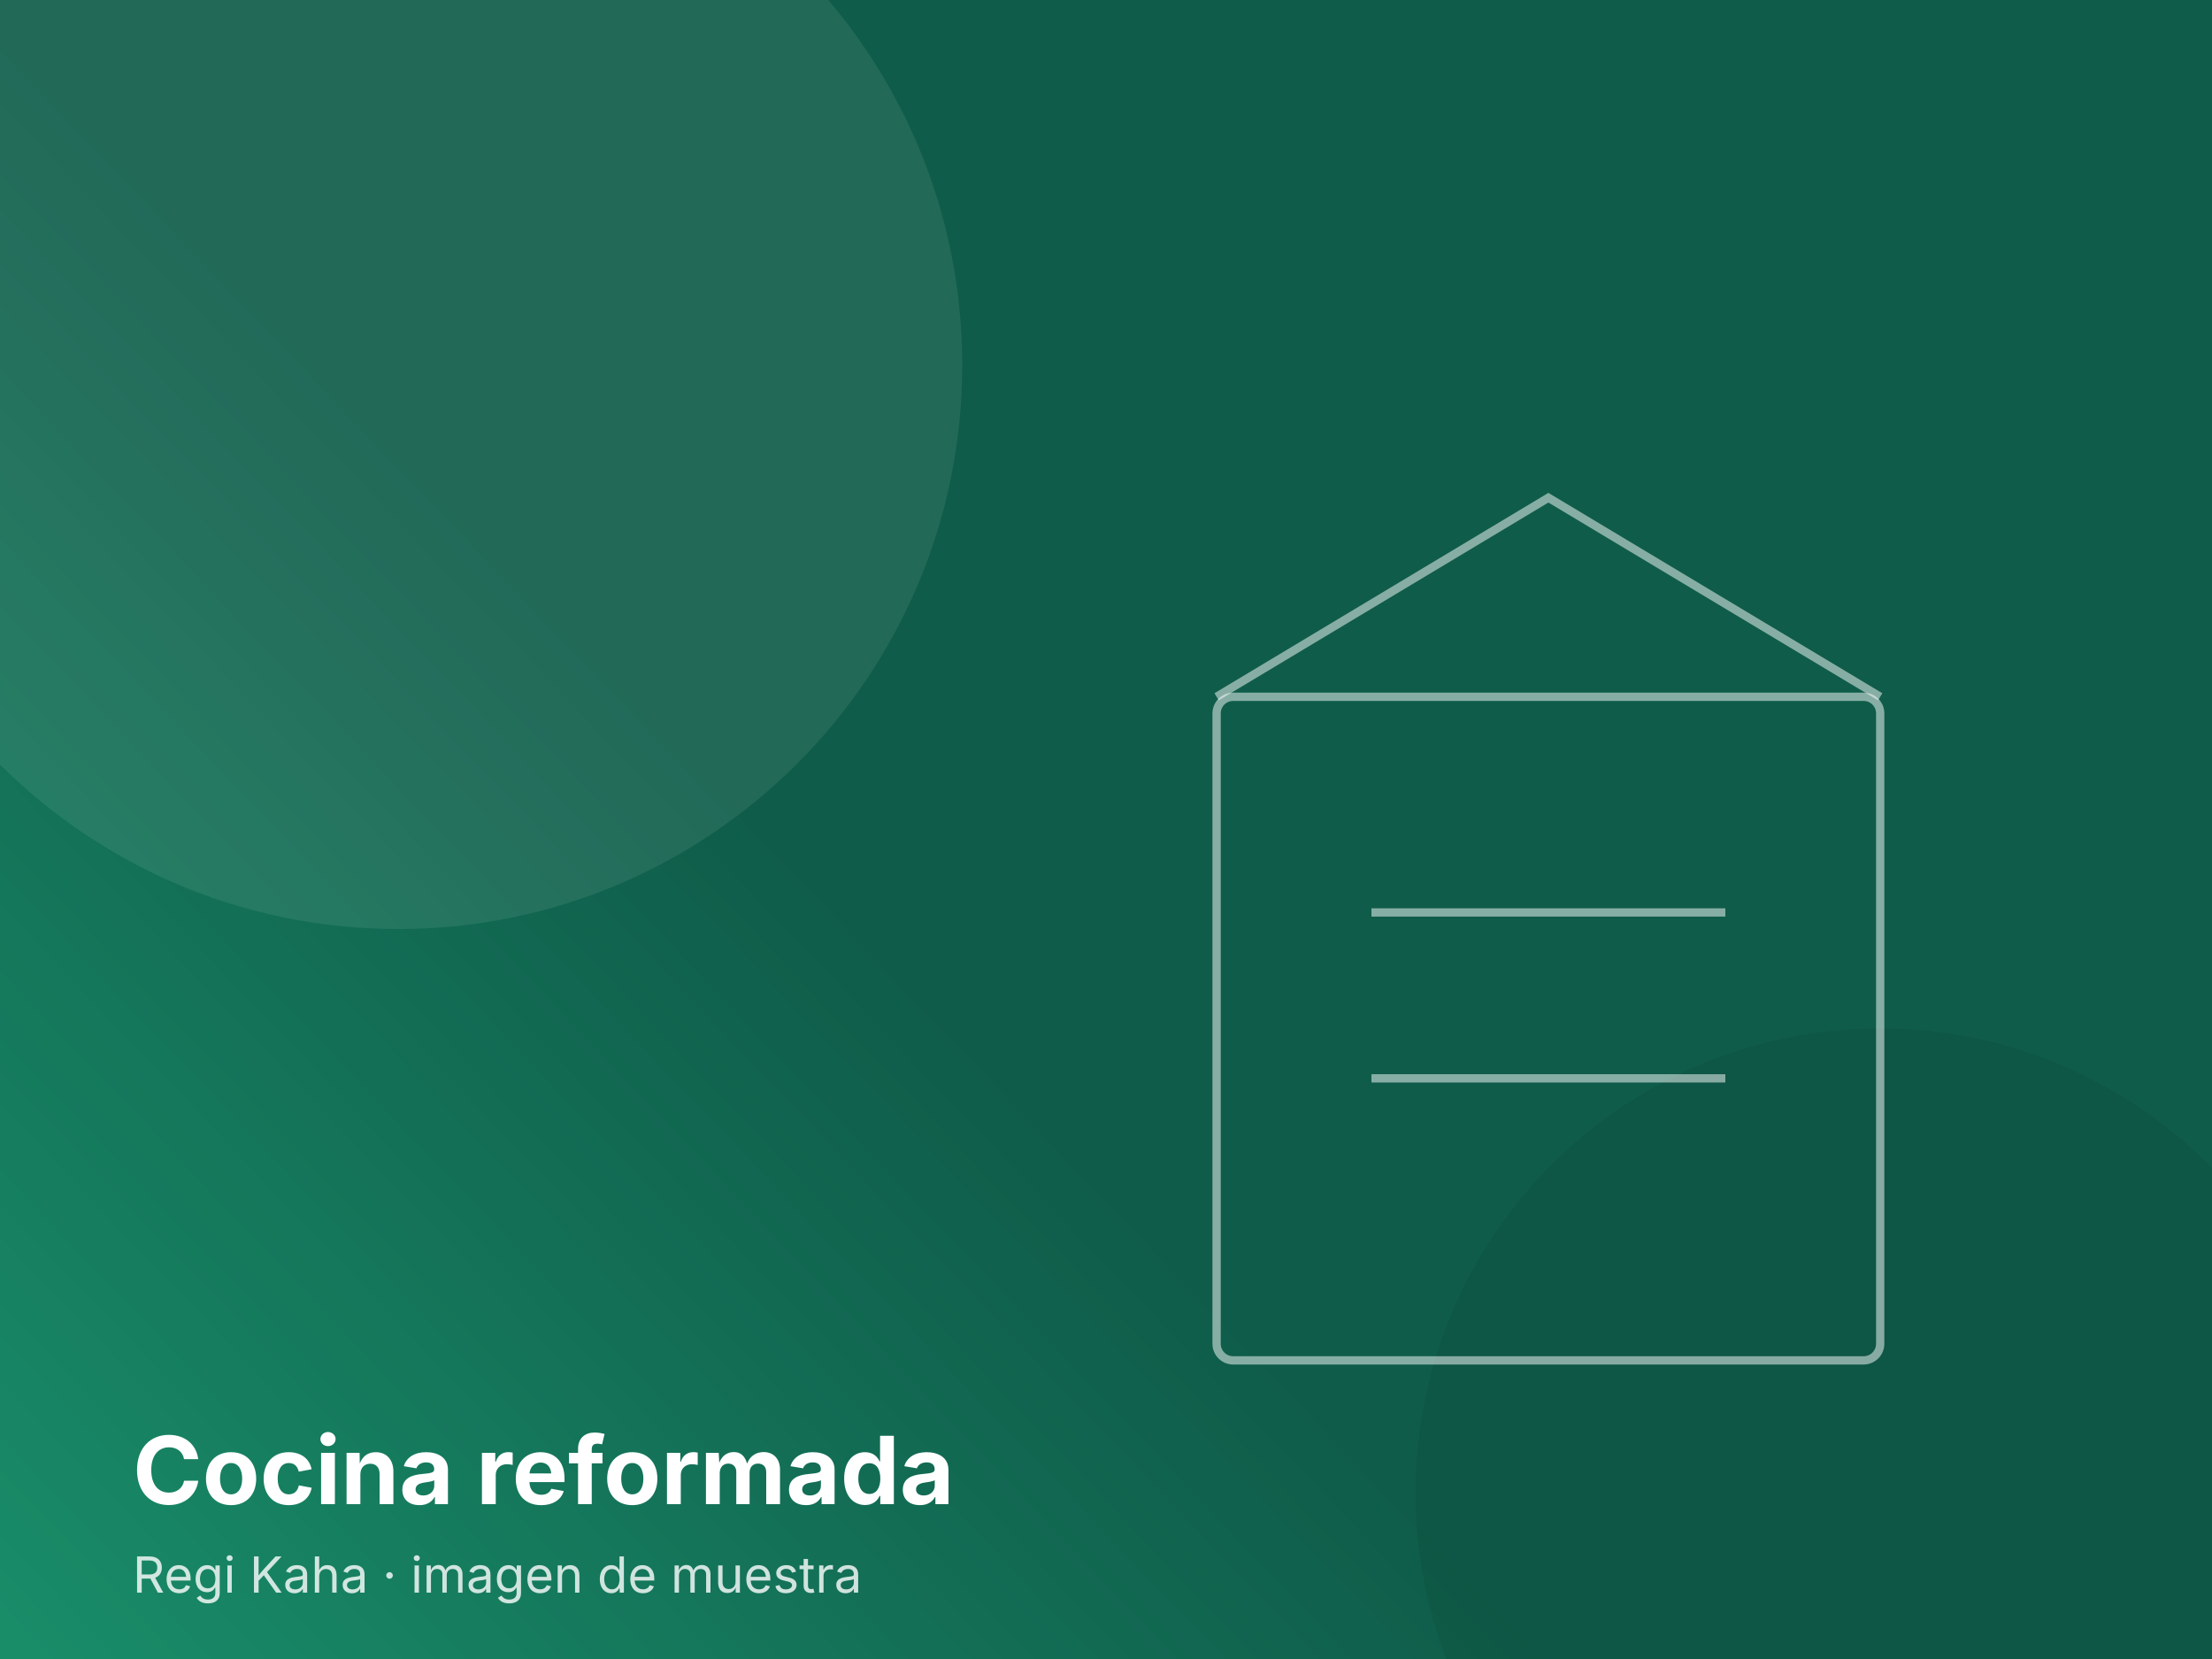
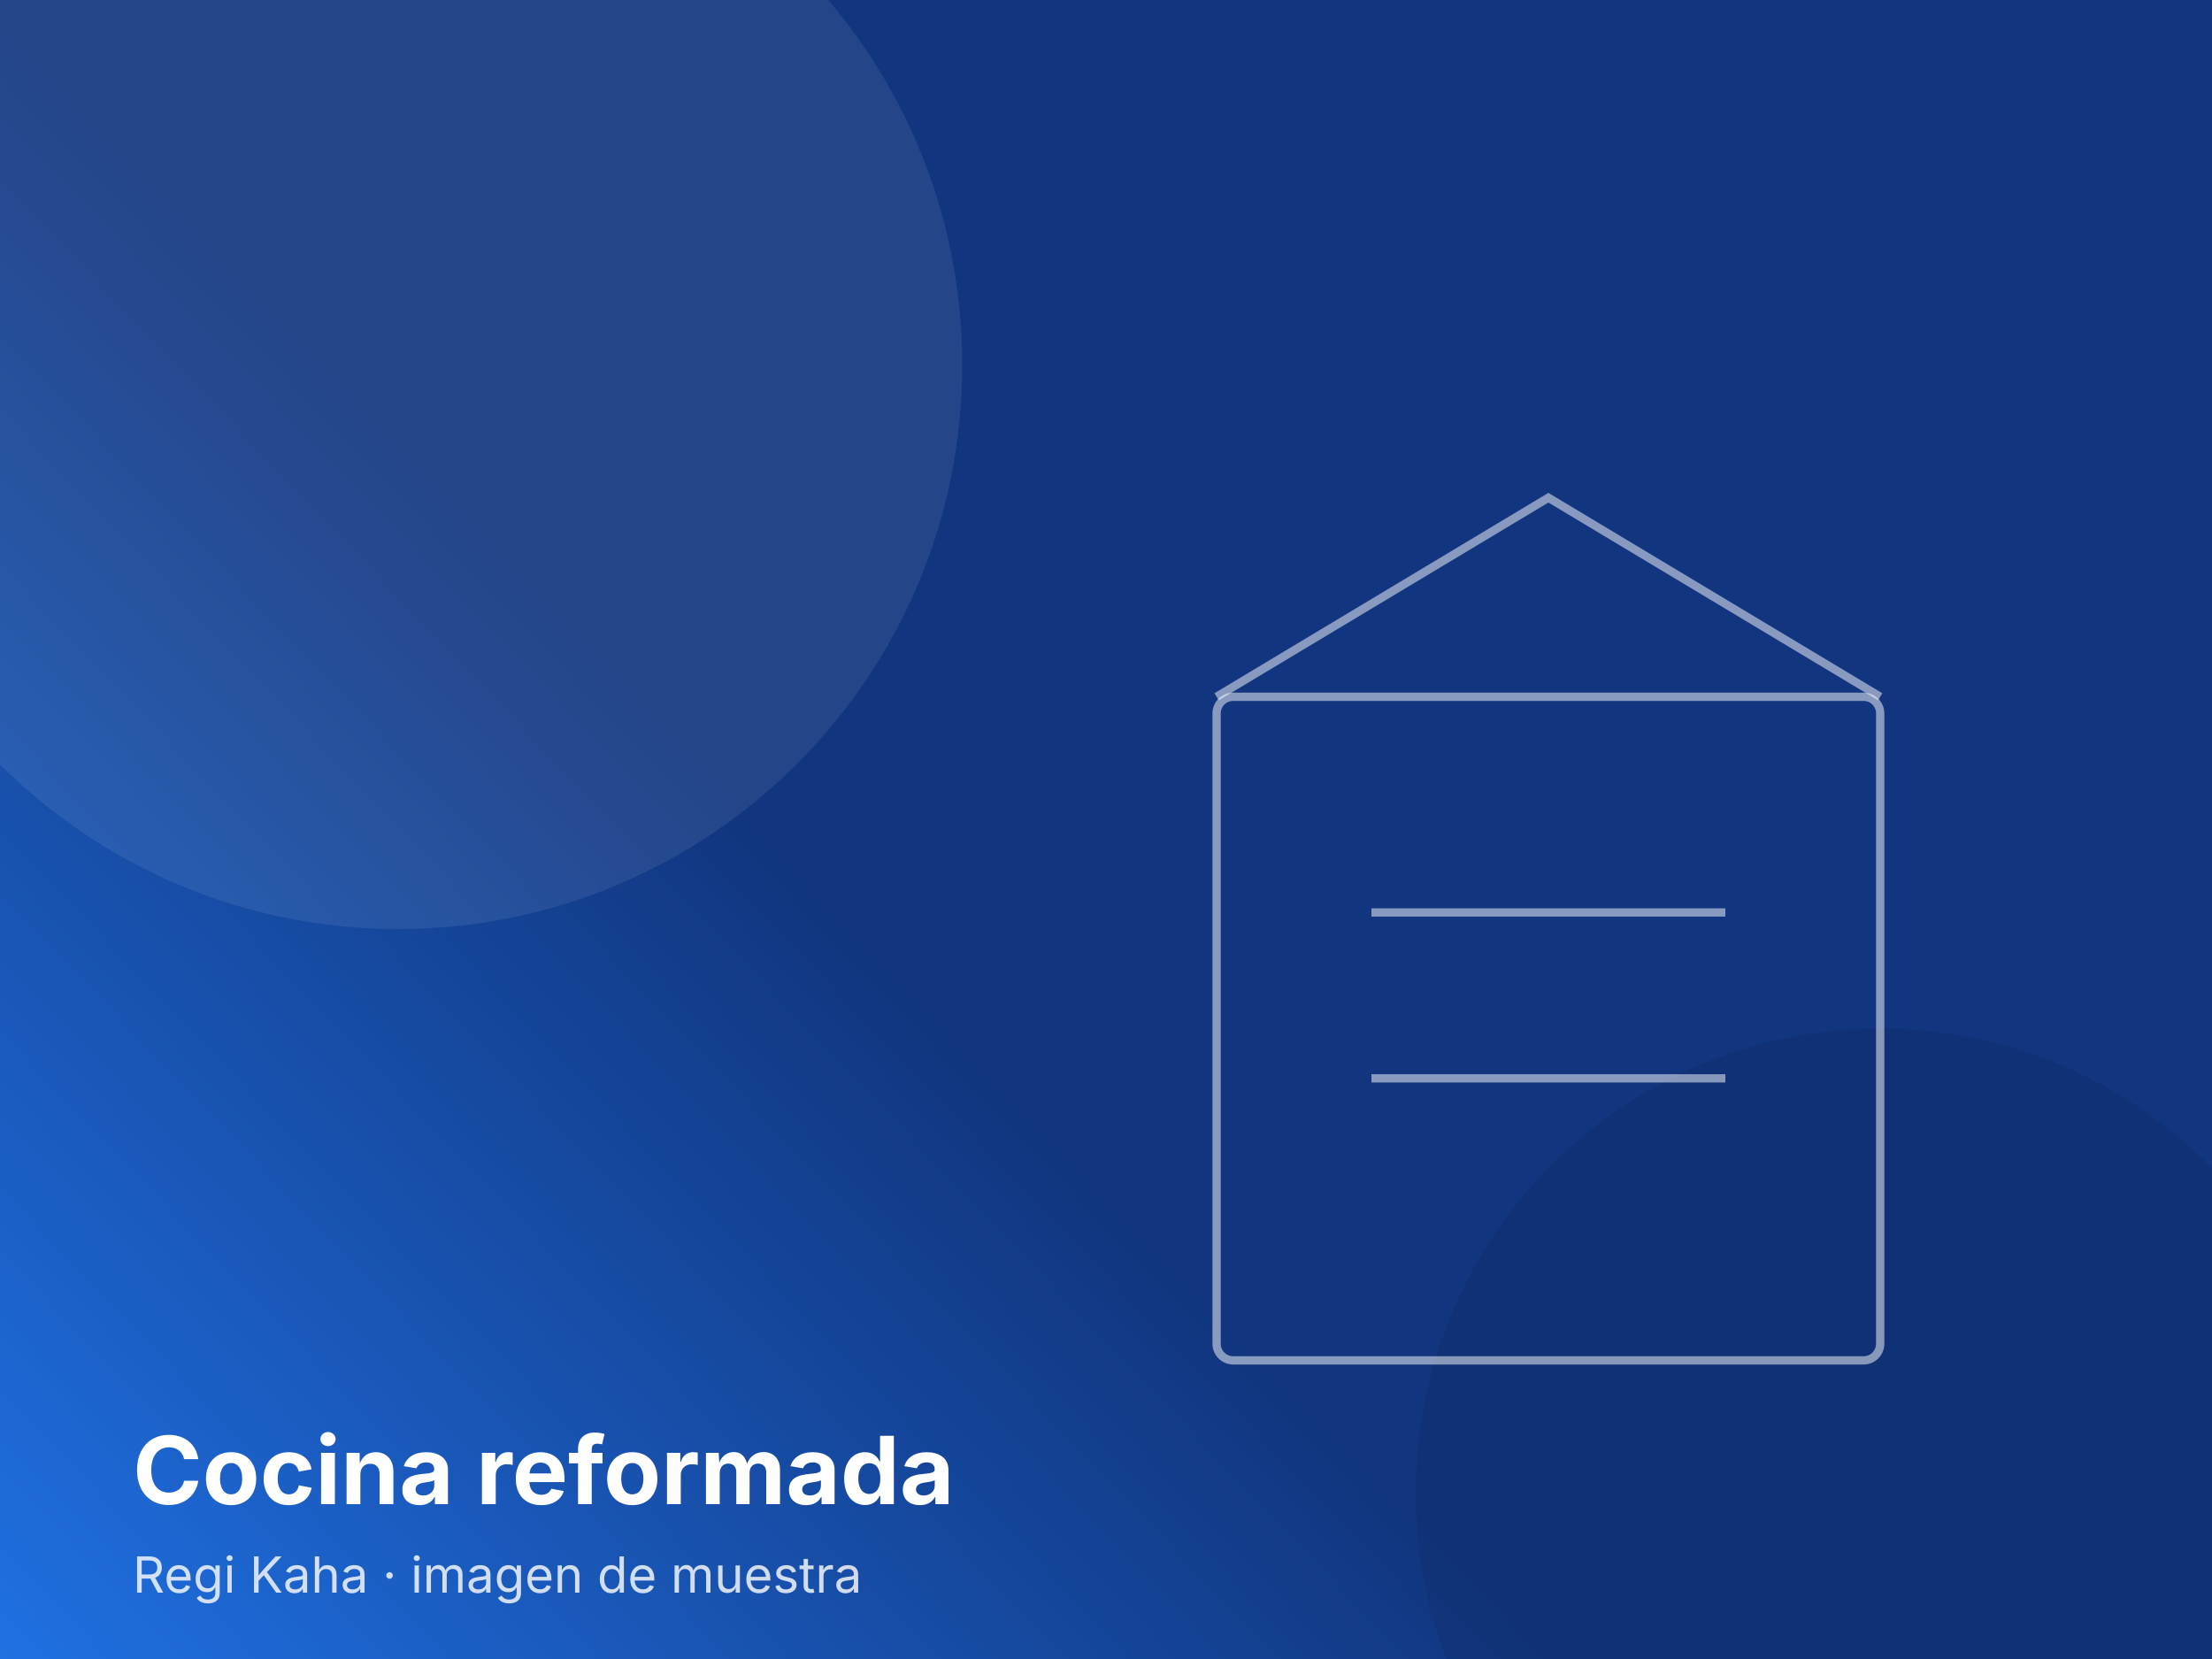
<svg xmlns="http://www.w3.org/2000/svg" width="800" height="600" viewBox="0 0 800 600">
  <defs>
    <linearGradient id="cg" gradientTransform="rotate(145)">
-       <stop offset="0" stop-color="#0F5C4A" />
-       <stop offset="0.55" stop-color="#198C68" />
-       <stop offset="1" stop-color="#2AB673" />
+       <stop offset="0" stop-color="#11357E" />
+       <stop offset="0.55" stop-color="#1F6FE0" />
+       <stop offset="1" stop-color="#3FB0F5" />
    </linearGradient>
  </defs>
  <rect width="800" height="600" fill="url(#cg)" />
  <circle cx="144" cy="132" r="204" fill="rgba(255,255,255,0.08)" />
  <circle cx="680" cy="540" r="168" fill="rgba(0,0,0,0.07)" />
  <g stroke="rgba(255,255,255,0.5)" stroke-width="3" fill="none">
    <rect x="440" y="252" width="240" height="240" rx="6" />
    <path d="M440 252 L560 180 L680 252" />
    <line x1="496" y1="330" x2="624" y2="330" />
    <line x1="496" y1="390" x2="624" y2="390" />
  </g>
  <text x="48" y="544" font-family="Inter, sans-serif" font-size="34" font-weight="700" fill="#fff">Cocina reformada</text>
  <text x="48" y="576" font-family="Inter, sans-serif" font-size="18" fill="rgba(255,255,255,0.8)">Regi Kaha · imagen de muestra</text>
</svg>
